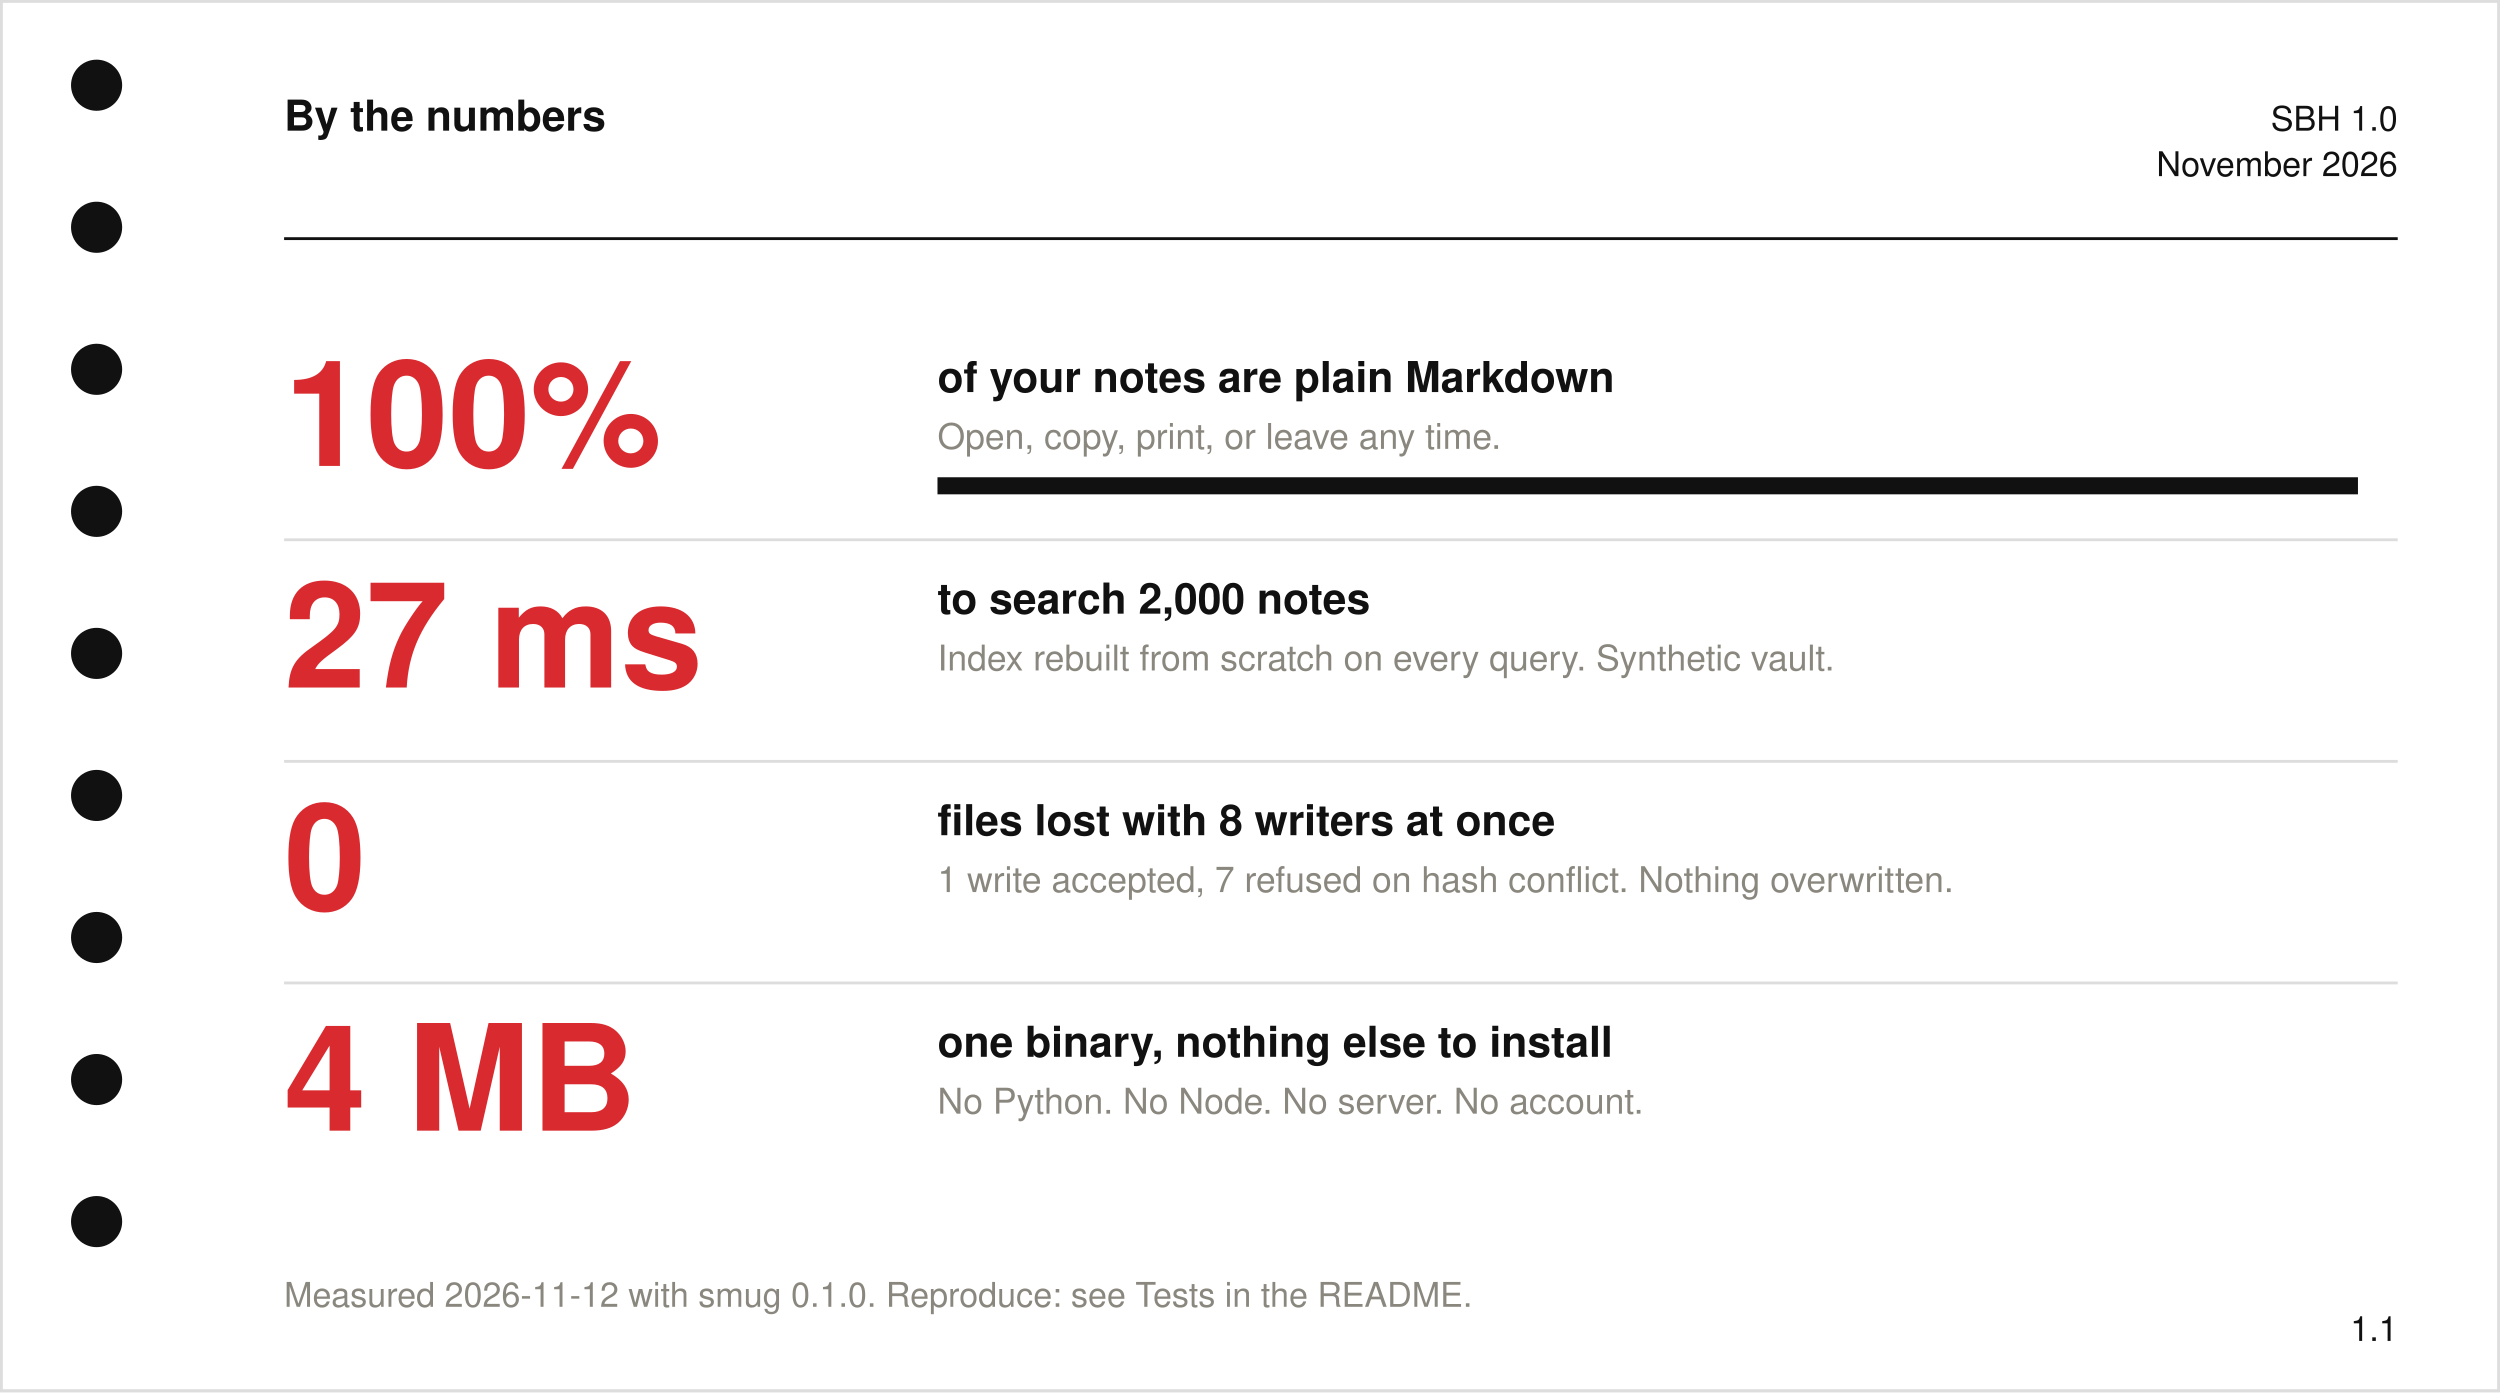
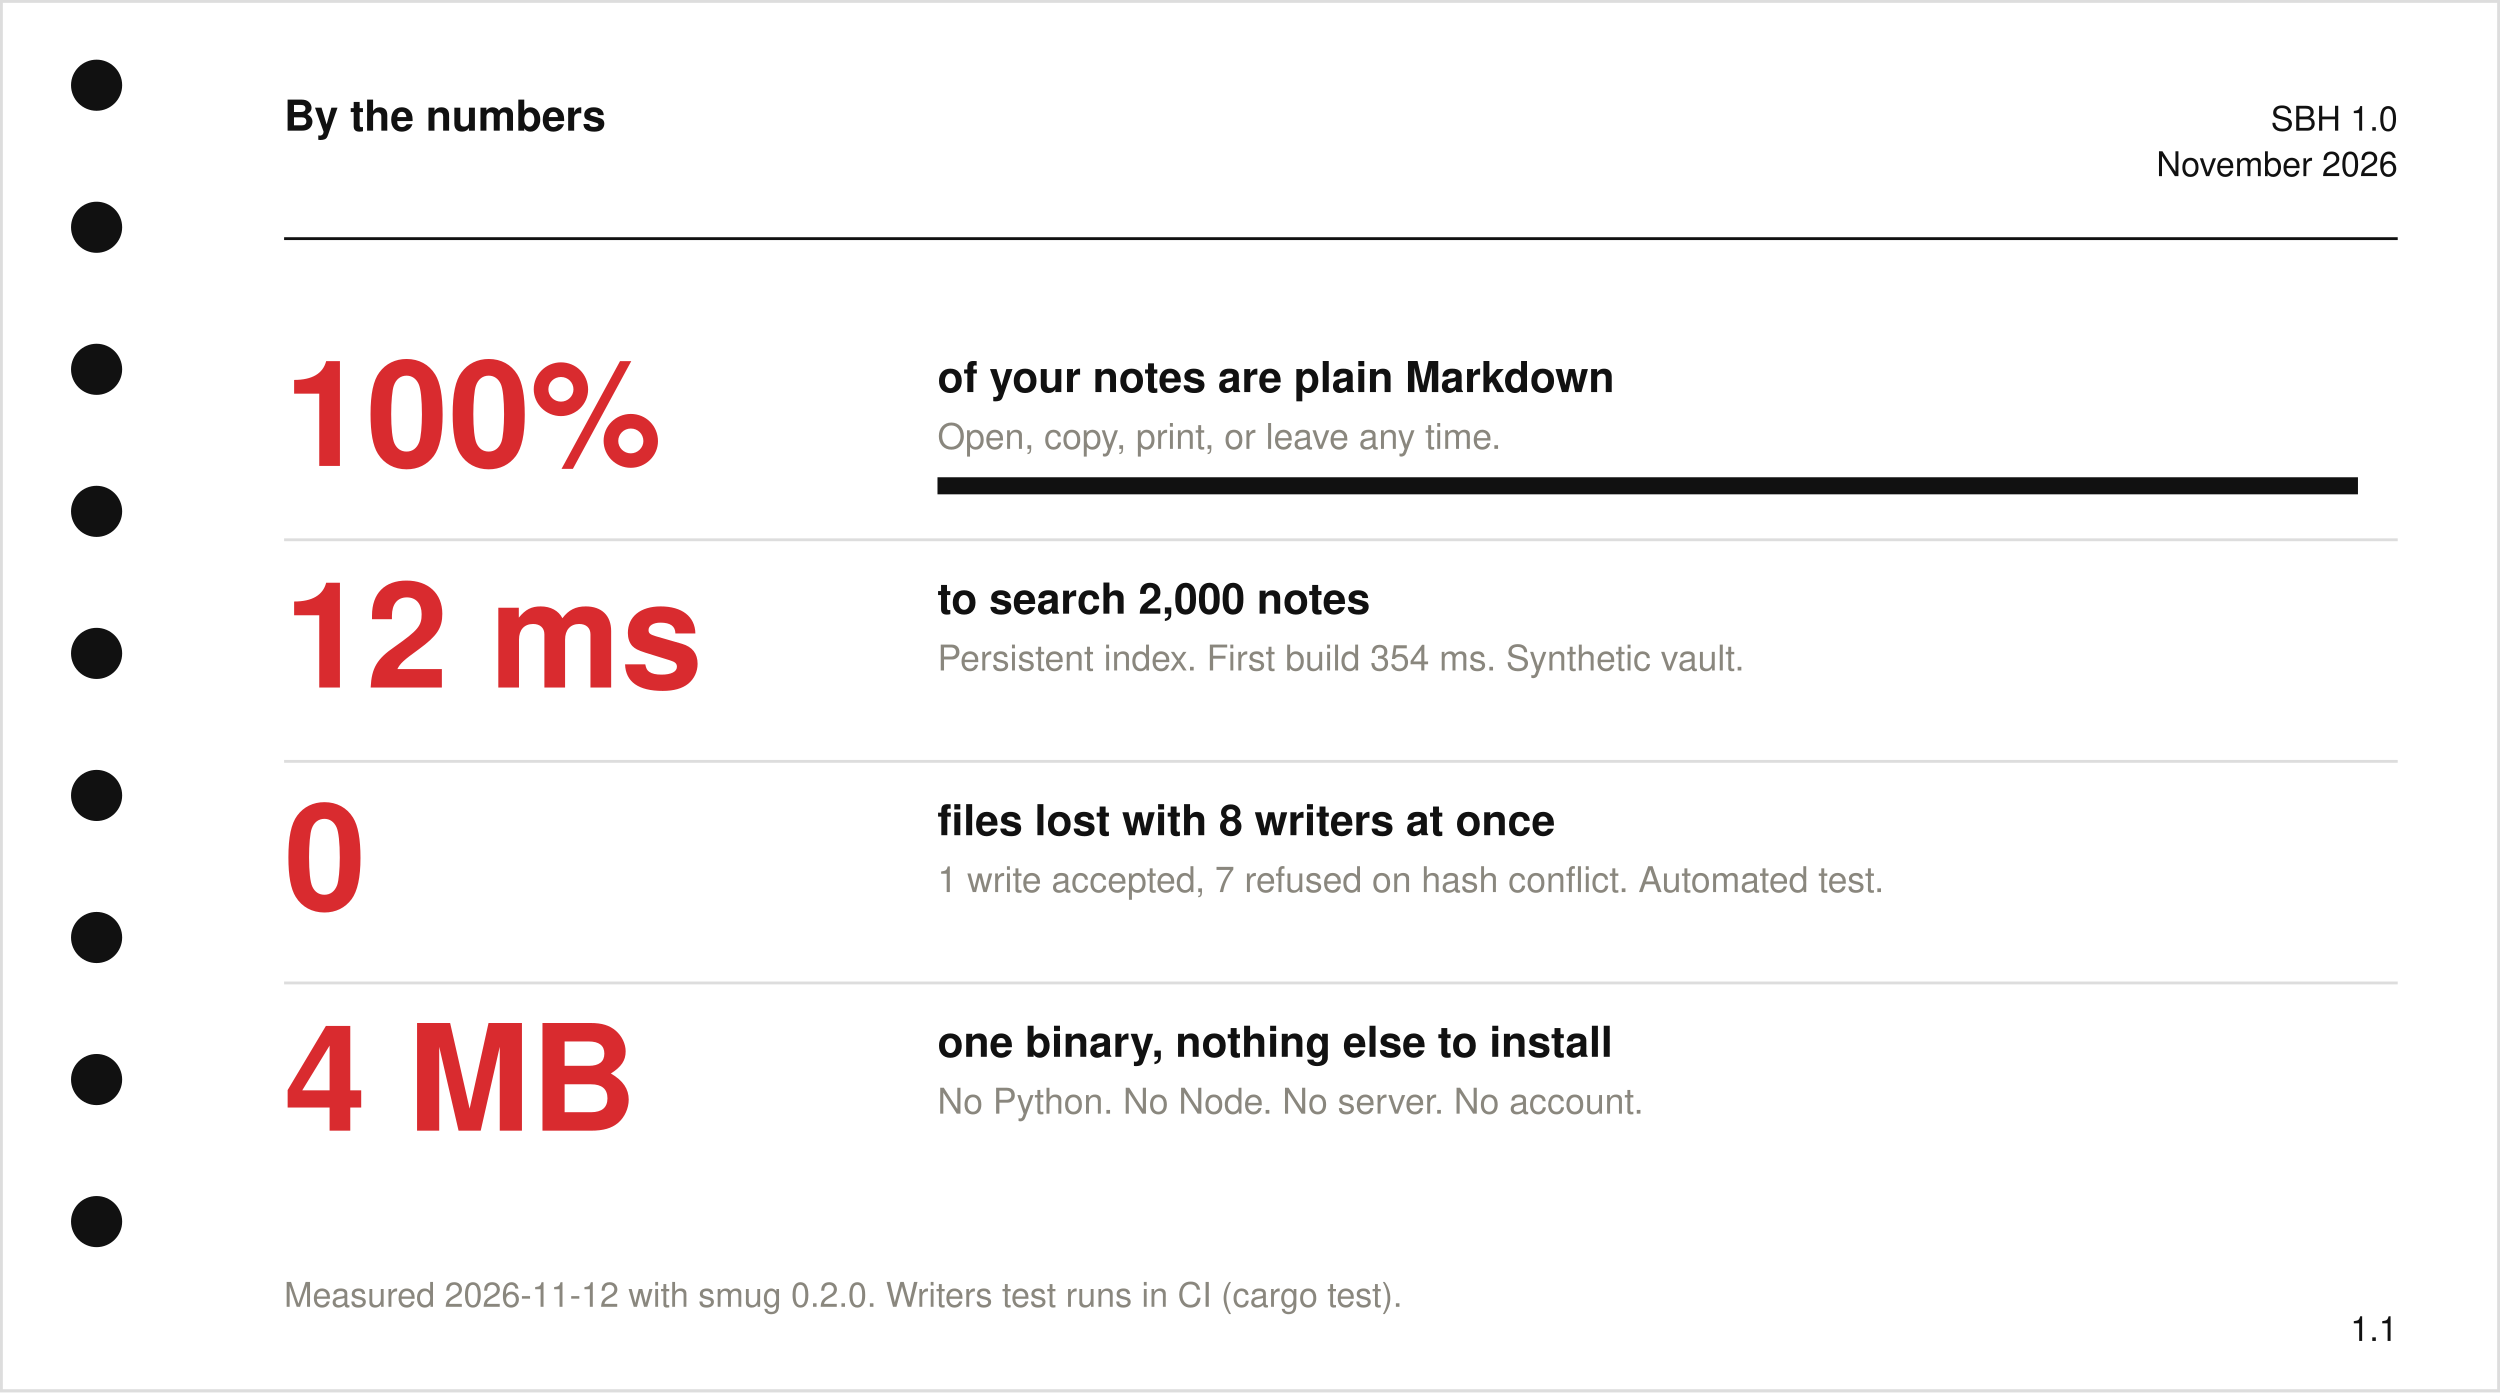
<svg xmlns="http://www.w3.org/2000/svg" viewBox="0 0 880 490" width="880" height="490" font-family="Helvetica Neue, Helvetica, Arial, sans-serif" role="img" aria-label="By the numbers">
  <rect width="880" height="490" fill="#FFFFFF" />
  <rect x=".5" y=".5" width="879" height="489" fill="none" stroke="#DDD" />
  <circle cx="34" cy="30" r="9" fill="#111111" />
  <circle cx="34" cy="80" r="9" fill="#111111" />
  <circle cx="34" cy="130" r="9" fill="#111111" />
  <circle cx="34" cy="180" r="9" fill="#111111" />
  <circle cx="34" cy="230" r="9" fill="#111111" />
  <circle cx="34" cy="280" r="9" fill="#111111" />
  <circle cx="34" cy="330" r="9" fill="#111111" />
  <circle cx="34" cy="380" r="9" fill="#111111" />
  <circle cx="34" cy="430" r="9" fill="#111111" />
  <text x="100" y="46" font-size="15" font-weight="700" fill="#111111" text-anchor="start">By the numbers</text>
  <text x="844" y="46" font-size="12" font-weight="300" fill="#111111" text-anchor="end">SBH 1.0</text>
  <text x="844" y="62" font-size="12" font-weight="300" fill="#111111" text-anchor="end">November 2026</text>
  <line x1="100" y1="84" x2="844" y2="84" stroke="#111111" stroke-width="1" />
  <text x="100" y="164" font-size="52" font-weight="700" fill="#D92B2F" text-anchor="start">100%</text>
  <text x="330" y="138" font-size="15" font-weight="700" fill="#111111" text-anchor="start">of your notes are plain Markdown</text>
  <text x="330" y="158" font-size="12.5" font-weight="300" fill="#8A877E" text-anchor="start">Open, copy, print, or leave any time.</text>
  <rect x="330" y="168" width="500" height="6" fill="#EEE" />
  <rect x="330" y="168" width="500" height="6" fill="#111111" />
  <line x1="100" y1="190" x2="844" y2="190" stroke="#DDD" />
-   <text x="100" y="242" font-size="52" font-weight="700" fill="#D92B2F" text-anchor="start">27 ms</text>
+   <text x="100" y="242" font-size="52" font-weight="700" fill="#D92B2F" text-anchor="start">12 ms</text>
  <text x="330" y="216" font-size="15" font-weight="700" fill="#111111" text-anchor="start">to search 2,000 notes</text>
-   <text x="330" y="236" font-size="12.5" font-weight="300" fill="#8A877E" text-anchor="start">Index rebuilt from scratch on every query. Synthetic vault.</text>
+   <text x="330" y="236" font-size="12.5" font-weight="300" fill="#8A877E" text-anchor="start">Persistent index. First build 354 ms. Synthetic vault.</text>
  <line x1="100" y1="268" x2="844" y2="268" stroke="#DDD" />
  <text x="100" y="320" font-size="52" font-weight="700" fill="#D92B2F" text-anchor="start">0</text>
  <text x="330" y="294" font-size="15" font-weight="700" fill="#111111" text-anchor="start">files lost with 8 writers at once</text>
-   <text x="330" y="314" font-size="12.5" font-weight="300" fill="#8A877E" text-anchor="start">1 write accepted, 7 refused on hash conflict. Nothing overwritten.</text>
+   <text x="330" y="314" font-size="12.5" font-weight="300" fill="#8A877E" text-anchor="start">1 write accepted, 7 refused on hash conflict. Automated test.</text>
  <line x1="100" y1="346" x2="844" y2="346" stroke="#DDD" />
  <text x="100" y="398" font-size="52" font-weight="700" fill="#D92B2F" text-anchor="start">4 MB</text>
  <text x="330" y="372" font-size="15" font-weight="700" fill="#111111" text-anchor="start">one binary, nothing else to install</text>
  <text x="330" y="392" font-size="12.5" font-weight="300" fill="#8A877E" text-anchor="start">No Python. No Node. No server. No account.</text>
-   <text x="100" y="460" font-size="12" font-weight="300" fill="#8A877E" text-anchor="start">Measured 2026-11-12 with smug 0.1.0. Reproduce: see Tests in the README.</text>
+   <text x="100" y="460" font-size="12" font-weight="300" fill="#8A877E" text-anchor="start">Measured 2026-11-12 with smug 0.2.0. Writers test runs in CI (cargo test).</text>
  <text x="844" y="472" font-size="12" font-weight="300" fill="#111111" text-anchor="end">1.1</text>
</svg>
